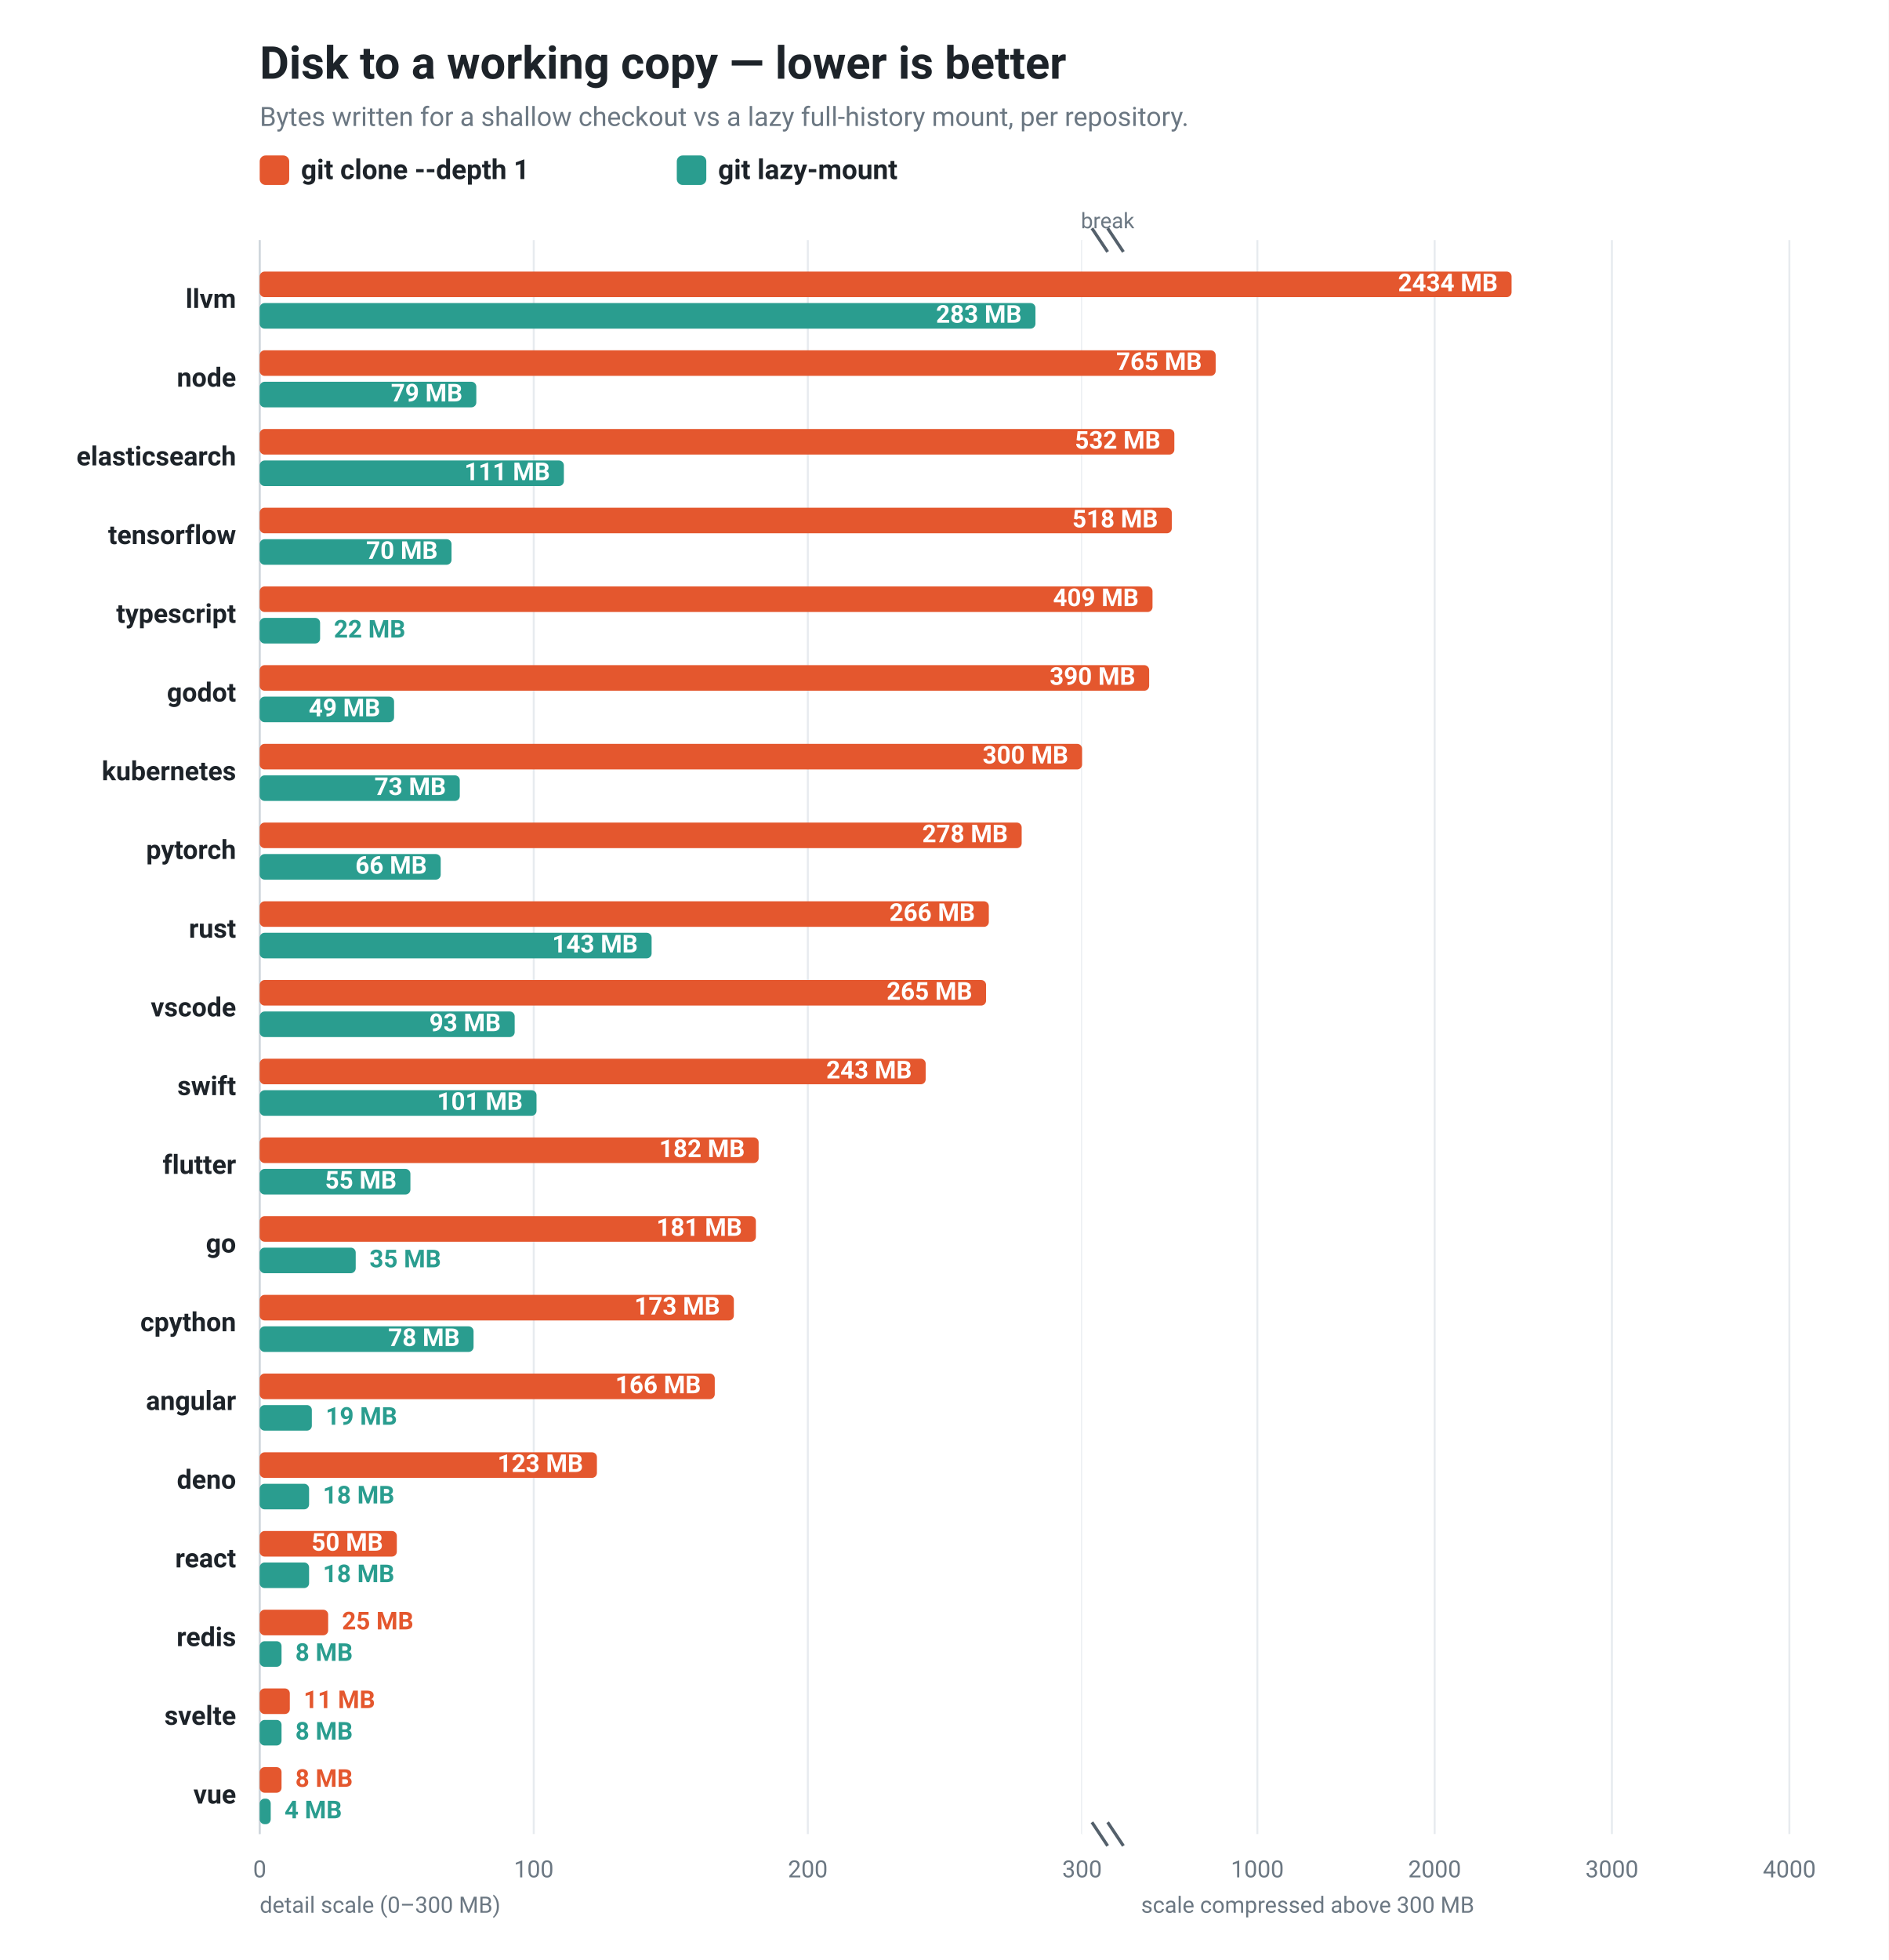
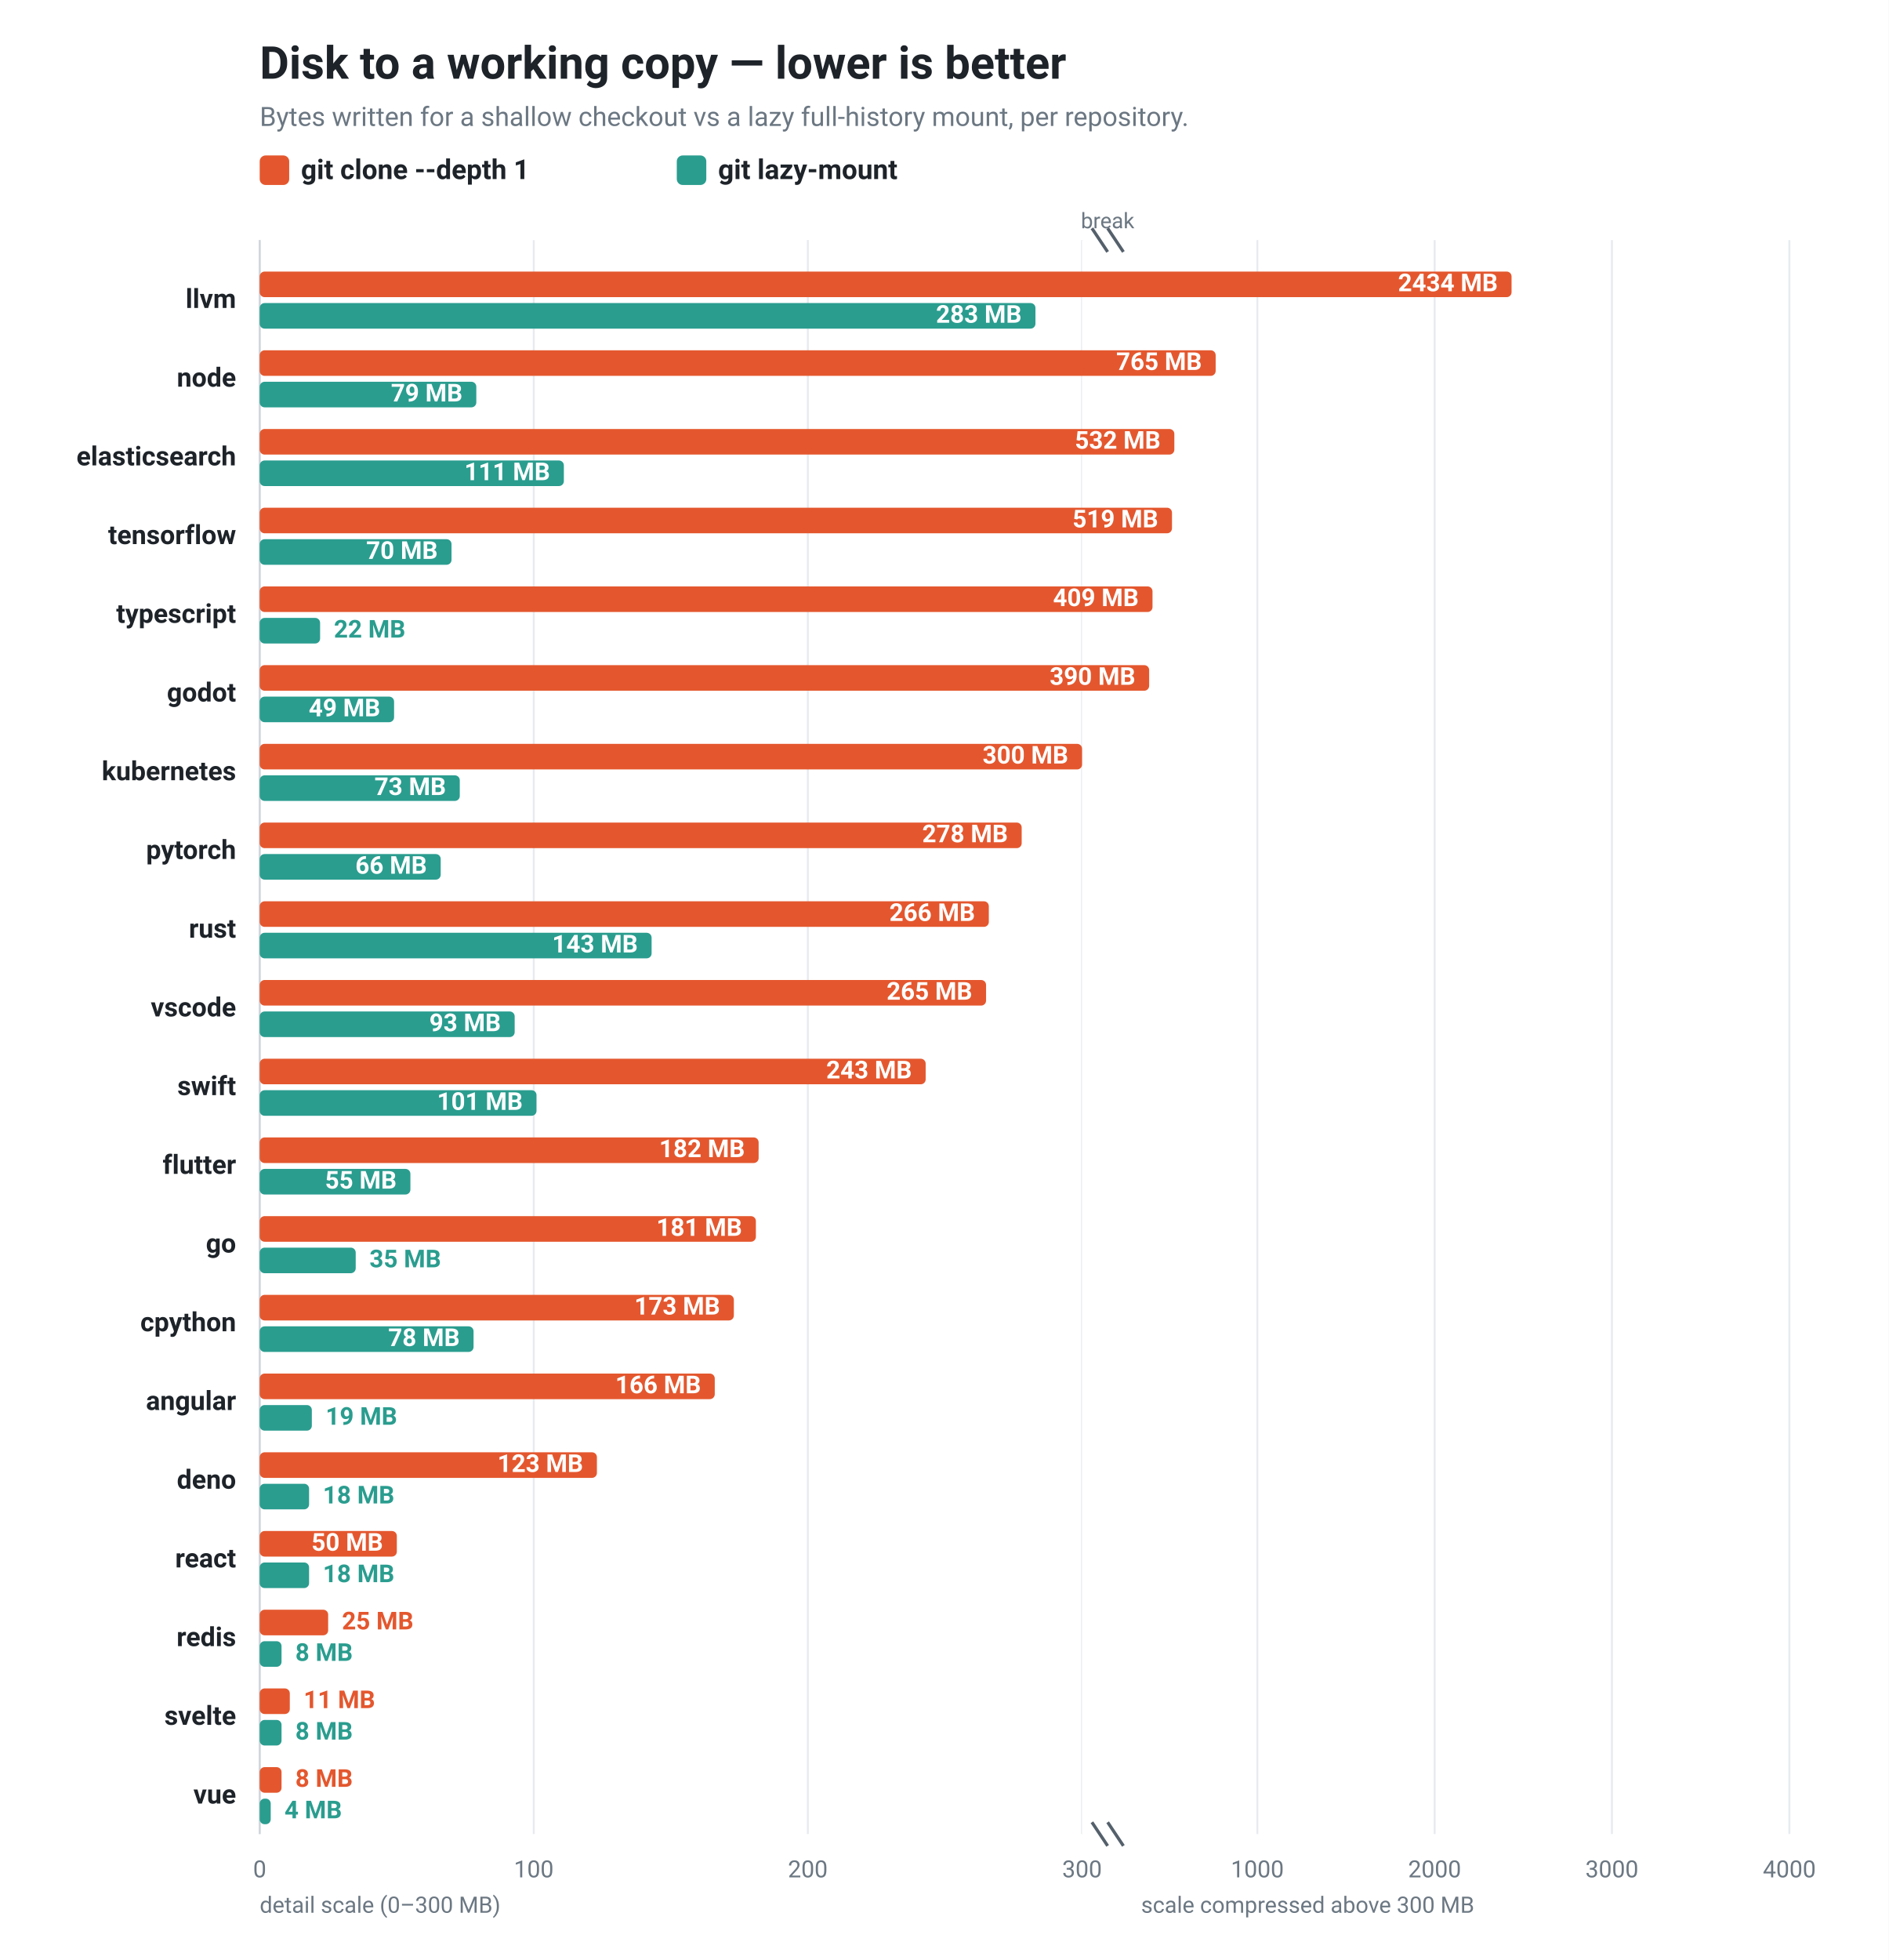
<svg xmlns="http://www.w3.org/2000/svg" width="960" height="996" viewBox="0 0 960 996" font-family="-apple-system,BlinkMacSystemFont,'Segoe UI',Roboto,Helvetica,Arial,sans-serif">
  <rect width="960" height="996" fill="#ffffff" />
  <text x="132" y="40" font-size="23" font-weight="700" fill="#1d2329">Disk to a working copy — lower is better</text>
  <text x="132" y="64" font-size="13.5" fill="#6b7782">Bytes written for a shallow checkout vs a lazy full-history mount, per repository.</text>
  <rect x="132" y="79" width="15" height="15" rx="3" fill="#e4572e" />
  <text x="153" y="91" font-size="14" font-weight="600" fill="#1d2329">git clone --depth 1</text>
  <rect x="344" y="79" width="15" height="15" rx="3" fill="#2a9d8f" />
  <text x="365" y="91" font-size="14" font-weight="600" fill="#1d2329">git lazy-mount</text>
  <line x1="132.0" y1="122" x2="132.0" y2="932" stroke="#e7ebef" stroke-width="1" />
  <text x="132.0" y="954" font-size="12" fill="#6b7782" text-anchor="middle">0</text>
  <line x1="271.3" y1="122" x2="271.3" y2="932" stroke="#e7ebef" stroke-width="1" />
  <text x="271.3" y="954" font-size="12" fill="#6b7782" text-anchor="middle">100</text>
  <line x1="410.6" y1="122" x2="410.6" y2="932" stroke="#e7ebef" stroke-width="1" />
  <text x="410.6" y="954" font-size="12" fill="#6b7782" text-anchor="middle">200</text>
  <line x1="550.0" y1="122" x2="550.0" y2="932" stroke="#e7ebef" stroke-width="1" />
  <text x="550.0" y="954" font-size="12" fill="#6b7782" text-anchor="middle">300</text>
  <line x1="639.1" y1="122" x2="639.1" y2="932" stroke="#e7ebef" stroke-width="1" />
  <text x="639.1" y="954" font-size="12" fill="#6b7782" text-anchor="middle">1000</text>
  <line x1="729.2" y1="122" x2="729.2" y2="932" stroke="#e7ebef" stroke-width="1" />
  <text x="729.2" y="954" font-size="12" fill="#6b7782" text-anchor="middle">2000</text>
  <line x1="819.3" y1="122" x2="819.3" y2="932" stroke="#e7ebef" stroke-width="1" />
  <text x="819.3" y="954" font-size="12" fill="#6b7782" text-anchor="middle">3000</text>
  <line x1="909.5" y1="122" x2="909.5" y2="932" stroke="#e7ebef" stroke-width="1" />
  <text x="909.5" y="954" font-size="12" fill="#6b7782" text-anchor="middle">4000</text>
  <line x1="132.0" y1="122" x2="132.0" y2="932" stroke="#cfd6dc" stroke-width="1" />
  <rect x="550.0" y="122" width="26" height="810" fill="#ffffff" />
  <path d="M555.0 116 l8 12 M563.0 116 l8 12" stroke="#54606b" stroke-width="1.6" fill="none" />
  <path d="M555.0 926 l8 12 M563.0 926 l8 12" stroke="#54606b" stroke-width="1.6" fill="none" />
  <text x="563.0" y="116" font-size="11" fill="#6b7782" text-anchor="middle">break</text>
  <text x="580.0" y="972" font-size="11.5" fill="#6b7782">scale compressed above 300 MB</text>
  <text x="132" y="972" font-size="11.5" fill="#6b7782">detail scale (0–300 MB)</text>
  <text x="120" y="156.5" font-size="13.5" font-weight="600" fill="#1d2329" text-anchor="end">llvm</text>
  <rect x="132" y="138" width="636.3" height="13" rx="2.5" fill="#e4572e" />
  <text x="761.3" y="148.0" font-size="12.5" font-weight="700" fill="#ffffff" text-anchor="end">2434 MB</text>
  <rect x="132" y="154" width="394.3" height="13" rx="2.5" fill="#2a9d8f" />
  <text x="519.3" y="164.0" font-size="12.5" font-weight="700" fill="#ffffff" text-anchor="end">283 MB</text>
  <text x="120" y="196.5" font-size="13.5" font-weight="600" fill="#1d2329" text-anchor="end">node</text>
  <rect x="132" y="178" width="485.9" height="13" rx="2.5" fill="#e4572e" />
  <text x="610.9" y="188.0" font-size="12.5" font-weight="700" fill="#ffffff" text-anchor="end">765 MB</text>
  <rect x="132" y="194" width="110.1" height="13" rx="2.5" fill="#2a9d8f" />
  <text x="235.1" y="204.0" font-size="12.5" font-weight="700" fill="#ffffff" text-anchor="end">79 MB</text>
  <text x="120" y="236.5" font-size="13.5" font-weight="600" fill="#1d2329" text-anchor="end">elasticsearch</text>
  <rect x="132" y="218" width="464.9" height="13" rx="2.5" fill="#e4572e" />
  <text x="589.9" y="228.0" font-size="12.5" font-weight="700" fill="#ffffff" text-anchor="end">532 MB</text>
  <rect x="132" y="234" width="154.6" height="13" rx="2.5" fill="#2a9d8f" />
  <text x="279.6" y="244.0" font-size="12.5" font-weight="700" fill="#ffffff" text-anchor="end">111 MB</text>
  <text x="120" y="276.5" font-size="13.5" font-weight="600" fill="#1d2329" text-anchor="end">tensorflow</text>
-   <rect x="132" y="258" width="463.6" height="13" rx="2.5" fill="#e4572e" />
-   <text x="588.6" y="268.0" font-size="12.5" font-weight="700" fill="#ffffff" text-anchor="end">518 MB</text>
+   <rect x="132" y="258" width="463.7" height="13" rx="2.5" fill="#e4572e" />
+   <text x="588.7" y="268.0" font-size="12.5" font-weight="700" fill="#ffffff" text-anchor="end">519 MB</text>
  <rect x="132" y="274" width="97.5" height="13" rx="2.5" fill="#2a9d8f" />
  <text x="222.5" y="284.0" font-size="12.5" font-weight="700" fill="#ffffff" text-anchor="end">70 MB</text>
  <text x="120" y="316.5" font-size="13.5" font-weight="600" fill="#1d2329" text-anchor="end">typescript</text>
  <rect x="132" y="298" width="453.8" height="13" rx="2.5" fill="#e4572e" />
  <text x="578.8" y="308.0" font-size="12.5" font-weight="700" fill="#ffffff" text-anchor="end">409 MB</text>
  <rect x="132" y="314" width="30.7" height="13" rx="2.5" fill="#2a9d8f" />
  <text x="169.7" y="324.0" font-size="12.5" font-weight="700" fill="#2a9d8f" text-anchor="start">22 MB</text>
  <text x="120" y="356.5" font-size="13.5" font-weight="600" fill="#1d2329" text-anchor="end">godot</text>
  <rect x="132" y="338" width="452.1" height="13" rx="2.5" fill="#e4572e" />
  <text x="577.1" y="348.0" font-size="12.5" font-weight="700" fill="#ffffff" text-anchor="end">390 MB</text>
  <rect x="132" y="354" width="68.3" height="13" rx="2.5" fill="#2a9d8f" />
  <text x="193.3" y="364.0" font-size="12.5" font-weight="700" fill="#ffffff" text-anchor="end">49 MB</text>
  <text x="120" y="396.5" font-size="13.5" font-weight="600" fill="#1d2329" text-anchor="end">kubernetes</text>
  <rect x="132" y="378" width="418.0" height="13" rx="2.5" fill="#e4572e" />
  <text x="543.0" y="388.0" font-size="12.5" font-weight="700" fill="#ffffff" text-anchor="end">300 MB</text>
  <rect x="132" y="394" width="101.7" height="13" rx="2.5" fill="#2a9d8f" />
  <text x="226.7" y="404.0" font-size="12.5" font-weight="700" fill="#ffffff" text-anchor="end">73 MB</text>
  <text x="120" y="436.5" font-size="13.5" font-weight="600" fill="#1d2329" text-anchor="end">pytorch</text>
  <rect x="132" y="418" width="387.3" height="13" rx="2.5" fill="#e4572e" />
  <text x="512.3" y="428.0" font-size="12.5" font-weight="700" fill="#ffffff" text-anchor="end">278 MB</text>
  <rect x="132" y="434" width="92.0" height="13" rx="2.5" fill="#2a9d8f" />
  <text x="217.0" y="444.0" font-size="12.5" font-weight="700" fill="#ffffff" text-anchor="end">66 MB</text>
  <text x="120" y="476.5" font-size="13.5" font-weight="600" fill="#1d2329" text-anchor="end">rust</text>
  <rect x="132" y="458" width="370.6" height="13" rx="2.5" fill="#e4572e" />
  <text x="495.6" y="468.0" font-size="12.5" font-weight="700" fill="#ffffff" text-anchor="end">266 MB</text>
  <rect x="132" y="474" width="199.2" height="13" rx="2.5" fill="#2a9d8f" />
  <text x="324.2" y="484.0" font-size="12.5" font-weight="700" fill="#ffffff" text-anchor="end">143 MB</text>
  <text x="120" y="516.5" font-size="13.5" font-weight="600" fill="#1d2329" text-anchor="end">vscode</text>
  <rect x="132" y="498" width="369.2" height="13" rx="2.5" fill="#e4572e" />
  <text x="494.2" y="508.0" font-size="12.5" font-weight="700" fill="#ffffff" text-anchor="end">265 MB</text>
  <rect x="132" y="514" width="129.6" height="13" rx="2.5" fill="#2a9d8f" />
  <text x="254.6" y="524.0" font-size="12.5" font-weight="700" fill="#ffffff" text-anchor="end">93 MB</text>
  <text x="120" y="556.5" font-size="13.5" font-weight="600" fill="#1d2329" text-anchor="end">swift</text>
  <rect x="132" y="538" width="338.5" height="13" rx="2.5" fill="#e4572e" />
  <text x="463.5" y="548.0" font-size="12.5" font-weight="700" fill="#ffffff" text-anchor="end">243 MB</text>
  <rect x="132" y="554" width="140.7" height="13" rx="2.5" fill="#2a9d8f" />
  <text x="265.7" y="564.0" font-size="12.5" font-weight="700" fill="#ffffff" text-anchor="end">101 MB</text>
  <text x="120" y="596.5" font-size="13.5" font-weight="600" fill="#1d2329" text-anchor="end">flutter</text>
  <rect x="132" y="578" width="253.6" height="13" rx="2.5" fill="#e4572e" />
  <text x="378.6" y="588.0" font-size="12.5" font-weight="700" fill="#ffffff" text-anchor="end">182 MB</text>
  <rect x="132" y="594" width="76.6" height="13" rx="2.5" fill="#2a9d8f" />
  <text x="201.6" y="604.0" font-size="12.5" font-weight="700" fill="#ffffff" text-anchor="end">55 MB</text>
  <text x="120" y="636.5" font-size="13.5" font-weight="600" fill="#1d2329" text-anchor="end">go</text>
  <rect x="132" y="618" width="252.2" height="13" rx="2.5" fill="#e4572e" />
  <text x="377.2" y="628.0" font-size="12.5" font-weight="700" fill="#ffffff" text-anchor="end">181 MB</text>
  <rect x="132" y="634" width="48.8" height="13" rx="2.5" fill="#2a9d8f" />
  <text x="187.8" y="644.0" font-size="12.5" font-weight="700" fill="#2a9d8f" text-anchor="start">35 MB</text>
  <text x="120" y="676.5" font-size="13.5" font-weight="600" fill="#1d2329" text-anchor="end">cpython</text>
  <rect x="132" y="658" width="241.0" height="13" rx="2.5" fill="#e4572e" />
  <text x="366.0" y="668.0" font-size="12.5" font-weight="700" fill="#ffffff" text-anchor="end">173 MB</text>
  <rect x="132" y="674" width="108.7" height="13" rx="2.5" fill="#2a9d8f" />
  <text x="233.7" y="684.0" font-size="12.5" font-weight="700" fill="#ffffff" text-anchor="end">78 MB</text>
  <text x="120" y="716.5" font-size="13.5" font-weight="600" fill="#1d2329" text-anchor="end">angular</text>
  <rect x="132" y="698" width="231.3" height="13" rx="2.5" fill="#e4572e" />
  <text x="356.3" y="708.0" font-size="12.5" font-weight="700" fill="#ffffff" text-anchor="end">166 MB</text>
  <rect x="132" y="714" width="26.5" height="13" rx="2.5" fill="#2a9d8f" />
  <text x="165.5" y="724.0" font-size="12.5" font-weight="700" fill="#2a9d8f" text-anchor="start">19 MB</text>
  <text x="120" y="756.5" font-size="13.5" font-weight="600" fill="#1d2329" text-anchor="end">deno</text>
  <rect x="132" y="738" width="171.4" height="13" rx="2.5" fill="#e4572e" />
  <text x="296.4" y="748.0" font-size="12.5" font-weight="700" fill="#ffffff" text-anchor="end">123 MB</text>
  <rect x="132" y="754" width="25.1" height="13" rx="2.5" fill="#2a9d8f" />
  <text x="164.1" y="764.0" font-size="12.5" font-weight="700" fill="#2a9d8f" text-anchor="start">18 MB</text>
  <text x="120" y="796.5" font-size="13.5" font-weight="600" fill="#1d2329" text-anchor="end">react</text>
  <rect x="132" y="778" width="69.7" height="13" rx="2.5" fill="#e4572e" />
  <text x="194.7" y="788.0" font-size="12.5" font-weight="700" fill="#ffffff" text-anchor="end">50 MB</text>
  <rect x="132" y="794" width="25.1" height="13" rx="2.5" fill="#2a9d8f" />
  <text x="164.1" y="804.0" font-size="12.5" font-weight="700" fill="#2a9d8f" text-anchor="start">18 MB</text>
  <text x="120" y="836.5" font-size="13.5" font-weight="600" fill="#1d2329" text-anchor="end">redis</text>
  <rect x="132" y="818" width="34.8" height="13" rx="2.5" fill="#e4572e" />
  <text x="173.8" y="828.0" font-size="12.5" font-weight="700" fill="#e4572e" text-anchor="start">25 MB</text>
  <rect x="132" y="834" width="11.1" height="13" rx="2.5" fill="#2a9d8f" />
  <text x="150.1" y="844.0" font-size="12.5" font-weight="700" fill="#2a9d8f" text-anchor="start">8 MB</text>
  <text x="120" y="876.5" font-size="13.5" font-weight="600" fill="#1d2329" text-anchor="end">svelte</text>
  <rect x="132" y="858" width="15.3" height="13" rx="2.5" fill="#e4572e" />
  <text x="154.3" y="868.0" font-size="12.5" font-weight="700" fill="#e4572e" text-anchor="start">11 MB</text>
  <rect x="132" y="874" width="11.1" height="13" rx="2.5" fill="#2a9d8f" />
  <text x="150.1" y="884.0" font-size="12.5" font-weight="700" fill="#2a9d8f" text-anchor="start">8 MB</text>
  <text x="120" y="916.5" font-size="13.5" font-weight="600" fill="#1d2329" text-anchor="end">vue</text>
  <rect x="132" y="898" width="11.1" height="13" rx="2.5" fill="#e4572e" />
  <text x="150.1" y="908.0" font-size="12.5" font-weight="700" fill="#e4572e" text-anchor="start">8 MB</text>
  <rect x="132" y="914" width="5.6" height="13" rx="2.5" fill="#2a9d8f" />
  <text x="144.6" y="924.0" font-size="12.5" font-weight="700" fill="#2a9d8f" text-anchor="start">4 MB</text>
</svg>
